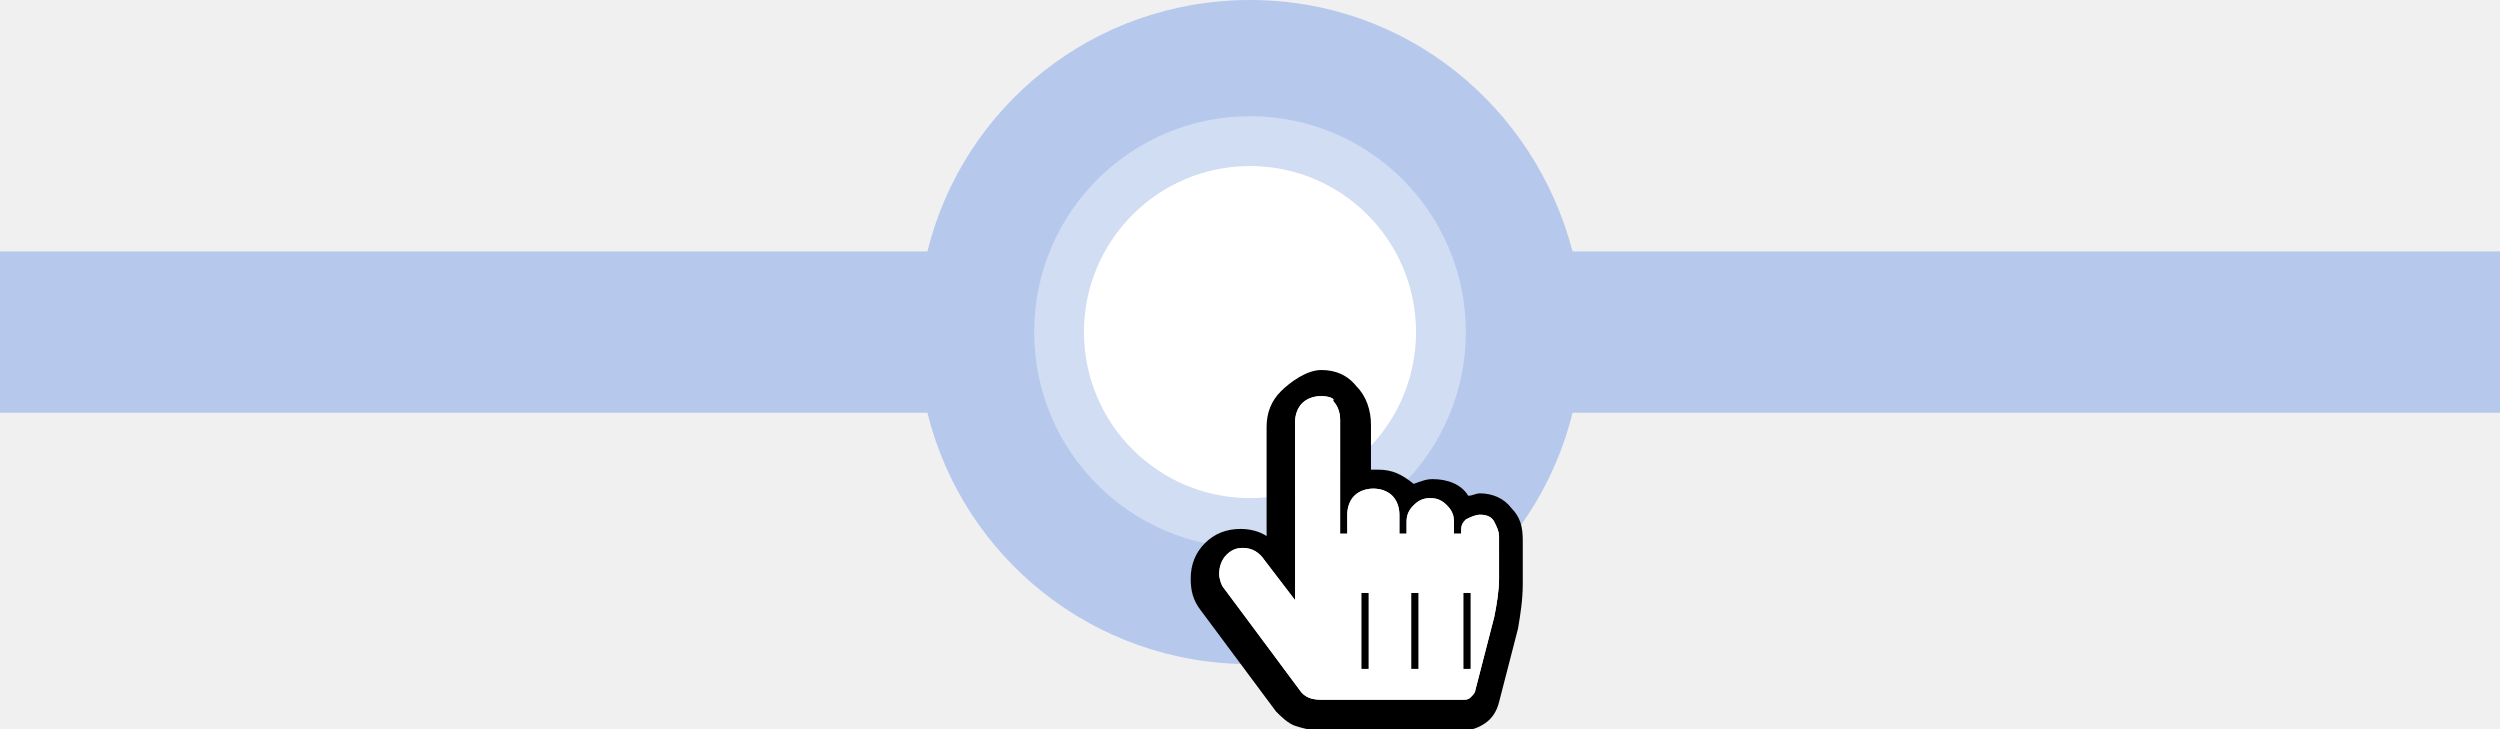
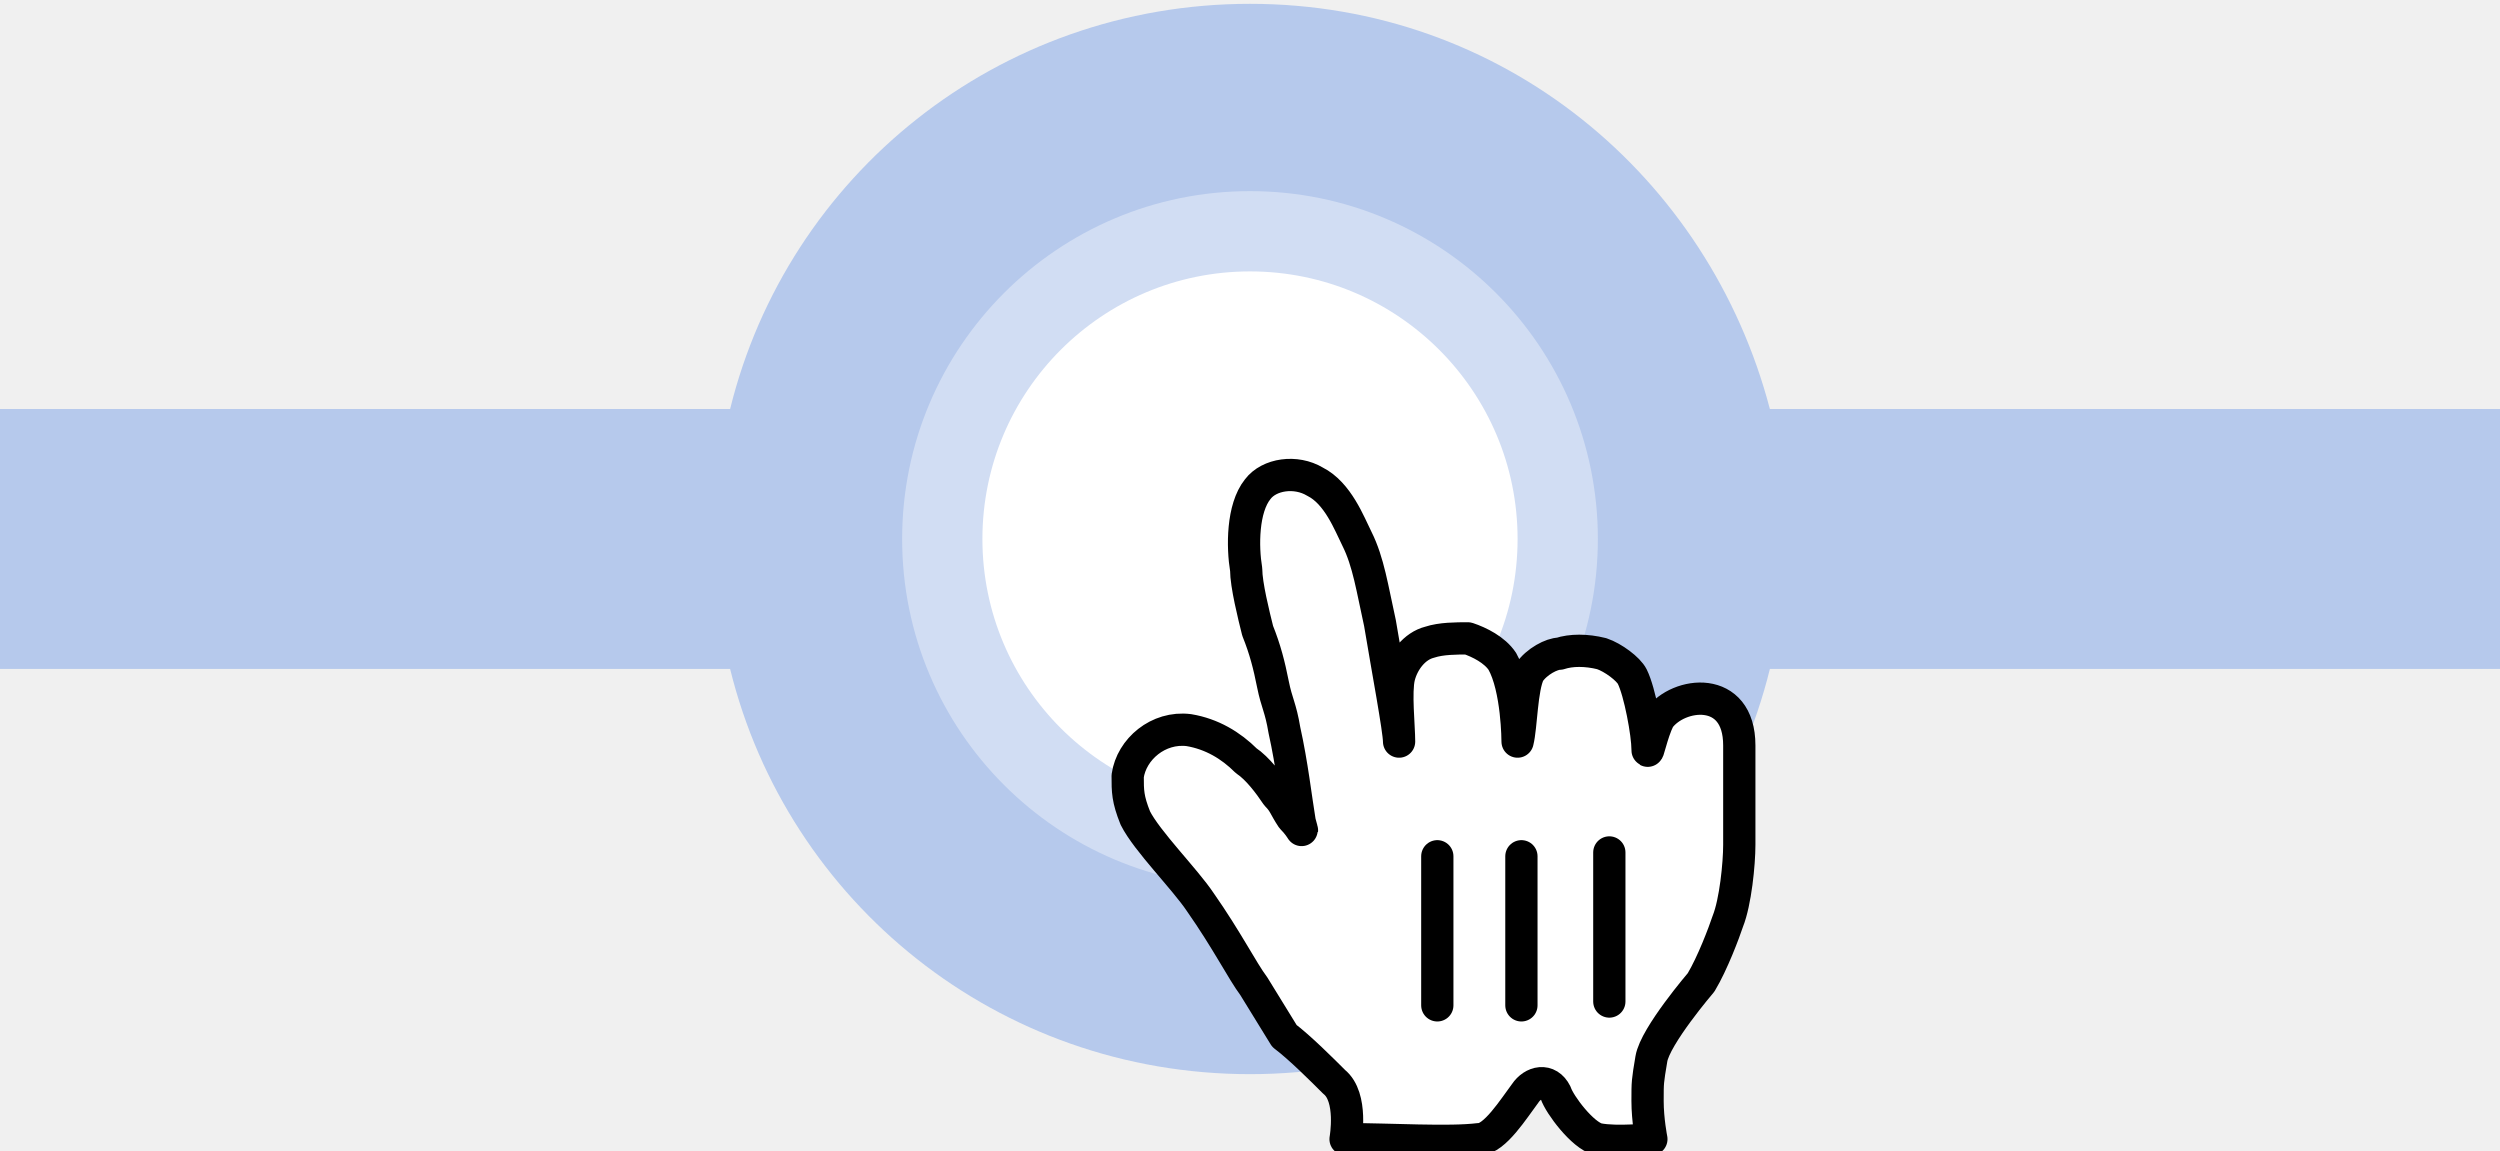
- <svg xmlns="http://www.w3.org/2000/svg" version="1.1" id="Calque_1" x="0px" y="0px" viewBox="0 0 105.4 30.7" style="enable-background:new 0 0 105.4 30.7;" xml:space="preserve">
+ <svg xmlns="http://www.w3.org/2000/svg" version="1.1" id="Calque_1" x="0px" y="0px" viewBox="0 0 65.4 30.1" style="enable-background:new 0 0 65.4 30.1;" xml:space="preserve">
  <style type="text/css">
	.st0{fill:#B6C9EC;}
	.st1{fill:#D1DDF3;}
	.st2{fill:#FFFFFF;}
+ 	.st3{fill:none;stroke:#000000;stroke-width:0.844;stroke-linecap:round;stroke-linejoin:round;}
+ 	.st4{fill:none;stroke:#000000;stroke-width:0.844;stroke-linecap:round;}
</style>
-   <path class="st0" d="M105.4,10.6H66.3C64.7,4.5,59.3,0,52.7,0S40.6,4.5,39.1,10.6H0v6.8h39.1c1.5,6.1,7,10.6,13.6,10.6  s12.1-4.5,13.6-10.6h39.1V10.6z" />
-   <circle class="st1" cx="52.7" cy="14" r="9.1" />
-   <circle class="st2" cx="52.7" cy="14" r="7" />
-   <path d="M55.7,16.7c-0.3,0-0.6,0.1-0.8,0.3c-0.2,0.2-0.3,0.5-0.3,0.8v7.5l-1.3-1.7c-0.2-0.3-0.5-0.5-0.9-0.5c-0.3,0-0.5,0.1-0.7,0.3  s-0.3,0.5-0.3,0.8c0,0.2,0.1,0.5,0.2,0.6l3.2,4.3c0.2,0.3,0.5,0.4,0.9,0.4h6c0.1,0,0.2,0,0.3-0.1c0.1-0.1,0.2-0.2,0.2-0.3l0.8-3.1  c0.1-0.5,0.2-1.1,0.2-1.6v-1.8c0-0.2-0.1-0.4-0.2-0.6s-0.3-0.3-0.6-0.3c-0.2,0-0.4,0.1-0.6,0.2c-0.2,0.2-0.2,0.3-0.2,0.6h-0.3v-0.5  c0-0.3-0.1-0.5-0.3-0.7s-0.4-0.3-0.7-0.3c-0.3,0-0.5,0.1-0.7,0.3c-0.2,0.2-0.3,0.4-0.3,0.7v0.5h-0.3v-0.8c0-0.3-0.1-0.6-0.3-0.8  c-0.2-0.2-0.5-0.3-0.8-0.3c-0.3,0-0.6,0.1-0.8,0.3c-0.2,0.2-0.3,0.5-0.3,0.8v0.8h-0.3v-4.8c0-0.3-0.1-0.6-0.3-0.8  C56.3,16.8,56,16.7,55.7,16.7z M55.7,15.6c0.6,0,1.1,0.2,1.5,0.7c0.4,0.4,0.6,1,0.6,1.6v1.9c0.1,0,0.2,0,0.3,0c0.6,0,1,0.2,1.5,0.6  c0.3-0.1,0.5-0.2,0.8-0.2c0.6,0,1.2,0.2,1.5,0.7c0.2,0,0.3-0.1,0.5-0.1c0.5,0,1,0.2,1.3,0.6c0.4,0.4,0.5,0.8,0.5,1.4v1.8  c0,0.7-0.1,1.3-0.2,1.9l-0.8,3.1c-0.1,0.4-0.3,0.7-0.6,0.9s-0.6,0.3-1,0.3h-6c-0.3,0-0.7-0.1-1-0.2s-0.6-0.4-0.8-0.6l-3.2-4.3  c-0.3-0.4-0.4-0.8-0.4-1.3c0-0.6,0.2-1.1,0.6-1.5c0.4-0.4,0.9-0.6,1.5-0.6c0.4,0,0.8,0.1,1.1,0.3v-4.6c0-0.6,0.2-1.1,0.6-1.5  S55.1,15.6,55.7,15.6z" />
-   <path class="st2" d="M55.7,16.7c-0.3,0-0.6,0.1-0.8,0.3c-0.2,0.2-0.3,0.5-0.3,0.8v7.5l-1.3-1.7c-0.2-0.3-0.5-0.5-0.9-0.5  c-0.3,0-0.5,0.1-0.7,0.3s-0.3,0.5-0.3,0.8c0,0.2,0.1,0.5,0.2,0.6l3.2,4.3c0.2,0.3,0.5,0.4,0.9,0.4h6c0.1,0,0.2,0,0.3-0.1  c0.1-0.1,0.2-0.2,0.2-0.3l0.8-3.1c0.1-0.5,0.2-1.1,0.2-1.6v-1.8c0-0.2-0.1-0.4-0.2-0.6s-0.3-0.3-0.6-0.3c-0.2,0-0.4,0.1-0.6,0.2  c-0.2,0.2-0.2,0.3-0.2,0.6h-0.3v-0.5c0-0.3-0.1-0.5-0.3-0.7s-0.4-0.3-0.7-0.3c-0.3,0-0.5,0.1-0.7,0.3c-0.2,0.2-0.3,0.4-0.3,0.7v0.5  h-0.3v-0.8c0-0.3-0.1-0.6-0.3-0.8c-0.2-0.2-0.5-0.3-0.8-0.3c-0.3,0-0.6,0.1-0.8,0.3c-0.2,0.2-0.3,0.5-0.3,0.8v0.8h-0.3v-4.8  c0-0.3-0.1-0.6-0.3-0.8C56.3,16.8,56,16.7,55.7,16.7z" />
-   <rect x="57.4" y="25" width="0.3" height="3.2" />
-   <rect x="59.5" y="25" width="0.3" height="3.2" />
-   <rect x="61.7" y="25" width="0.3" height="3.2" />
+   <path class="st0" d="M65.4,10.7H46.3c-1.6-6.1-7-10.6-13.6-10.6S20.6,4.6,19.1,10.7H0v6.8h19.1c1.5,6.1,7,10.6,13.6,10.6  s12.1-4.5,13.6-10.6h19.1C65.4,17.5,65.4,10.7,65.4,10.7z" />
+   <circle class="st1" cx="32.7" cy="14.1" r="9.1" />
+   <circle class="st2" cx="32.7" cy="14.1" r="7" />
+   <g>
+     <path id="hand-border_1_" class="st2" d="M32.8,25.8c-0.3-0.4-0.7-1.2-1.4-2.2C31,23.1,30,22,29.7,21.4c-0.2-0.5-0.2-0.7-0.2-1.1   c0.1-0.7,0.8-1.3,1.6-1.2c0.6,0.1,1.1,0.4,1.5,0.8c0.3,0.2,0.6,0.6,0.8,0.9c0.2,0.2,0.2,0.3,0.4,0.6c0.3,0.3,0.3,0.5,0.2,0.1   c-0.1-0.6-0.2-1.5-0.4-2.4c-0.1-0.6-0.2-0.7-0.3-1.2c-0.1-0.5-0.2-0.9-0.4-1.4c-0.1-0.4-0.3-1.2-0.3-1.6c-0.1-0.6-0.1-1.6,0.3-2.1   c0.3-0.4,1-0.5,1.5-0.2c0.6,0.3,0.9,1.1,1.1,1.5c0.3,0.6,0.4,1.3,0.6,2.2c0.2,1.2,0.5,2.8,0.5,3.1c0-0.4-0.1-1.3,0-1.7   c0.1-0.4,0.4-0.8,0.8-0.9c0.3-0.1,0.7-0.1,1-0.1c0.3,0.1,0.7,0.3,0.9,0.6c0.4,0.7,0.4,2.1,0.4,2.1c0.1-0.4,0.1-1.4,0.3-1.8   c0.2-0.3,0.6-0.5,0.8-0.5c0.3-0.1,0.7-0.1,1.1,0c0.3,0.1,0.7,0.4,0.8,0.6c0.2,0.4,0.4,1.5,0.4,1.9c0,0.2,0.1-0.4,0.3-0.8   c0.5-0.7,2.1-0.9,2.1,0.7c0,0.7,0,0.7,0,1.2c0,0.6,0,0.9,0,1.4c0,0.5-0.1,1.5-0.3,2c-0.1,0.3-0.4,1.1-0.7,1.6c0,0-1.2,1.4-1.3,2   c-0.1,0.6-0.1,0.6-0.1,1.1c0,0.5,0.1,1,0.1,1s-0.9,0.1-1.4,0c-0.4-0.1-1-0.9-1.1-1.2c-0.2-0.4-0.6-0.3-0.8,0   c-0.3,0.4-0.8,1.2-1.2,1.2c-0.8,0.1-2.3,0-3.5,0c0,0,0.2-1.1-0.3-1.5c-0.3-0.3-0.9-0.9-1.3-1.2L32.8,25.8L32.8,25.8z" />
+     <path id="hand-border" class="st3" d="M32.8,25.8c-0.3-0.4-0.7-1.2-1.4-2.2c-0.4-0.6-1.4-1.6-1.7-2.2c-0.2-0.5-0.2-0.7-0.2-1.1   c0.1-0.7,0.8-1.3,1.6-1.2c0.6,0.1,1.1,0.4,1.5,0.8c0.3,0.2,0.6,0.6,0.8,0.9c0.2,0.2,0.2,0.3,0.4,0.6c0.3,0.3,0.3,0.5,0.2,0.1   c-0.1-0.6-0.2-1.5-0.4-2.4c-0.1-0.6-0.2-0.7-0.3-1.2c-0.1-0.5-0.2-0.9-0.4-1.4c-0.1-0.4-0.3-1.2-0.3-1.6c-0.1-0.6-0.1-1.6,0.3-2.1   c0.3-0.4,1-0.5,1.5-0.2c0.6,0.3,0.9,1.1,1.1,1.5c0.3,0.6,0.4,1.3,0.6,2.2c0.2,1.2,0.5,2.8,0.5,3.1c0-0.4-0.1-1.3,0-1.7   c0.1-0.4,0.4-0.8,0.8-0.9c0.3-0.1,0.7-0.1,1-0.1c0.3,0.1,0.7,0.3,0.9,0.6c0.4,0.7,0.4,2.1,0.4,2.1c0.1-0.4,0.1-1.4,0.3-1.8   c0.2-0.3,0.6-0.5,0.8-0.5c0.3-0.1,0.7-0.1,1.1,0c0.3,0.1,0.7,0.4,0.8,0.6c0.2,0.4,0.4,1.5,0.4,1.9c0,0.2,0.1-0.4,0.3-0.8   c0.5-0.7,2.1-0.9,2.1,0.7c0,0.7,0,0.7,0,1.2c0,0.6,0,0.9,0,1.4c0,0.5-0.1,1.5-0.3,2c-0.1,0.3-0.4,1.1-0.7,1.6c0,0-1.2,1.4-1.3,2   c-0.1,0.6-0.1,0.6-0.1,1.1c0,0.5,0.1,1,0.1,1s-0.9,0.1-1.4,0c-0.4-0.1-1-0.9-1.1-1.2c-0.2-0.4-0.6-0.3-0.8,0   c-0.3,0.4-0.8,1.2-1.2,1.2c-0.8,0.1-2.3,0-3.5,0c0,0,0.2-1.1-0.3-1.5c-0.3-0.3-0.9-0.9-1.3-1.2L32.8,25.8L32.8,25.8z" />
+     <path id="line3" class="st4" d="M42.1,26.2v-3.9" />
+     <path id="line2" class="st4" d="M39.8,26.3l0-3.9" />
+     <path id="line1" class="st4" d="M37.6,22.4l0,3.9" />
+   </g>
</svg>
